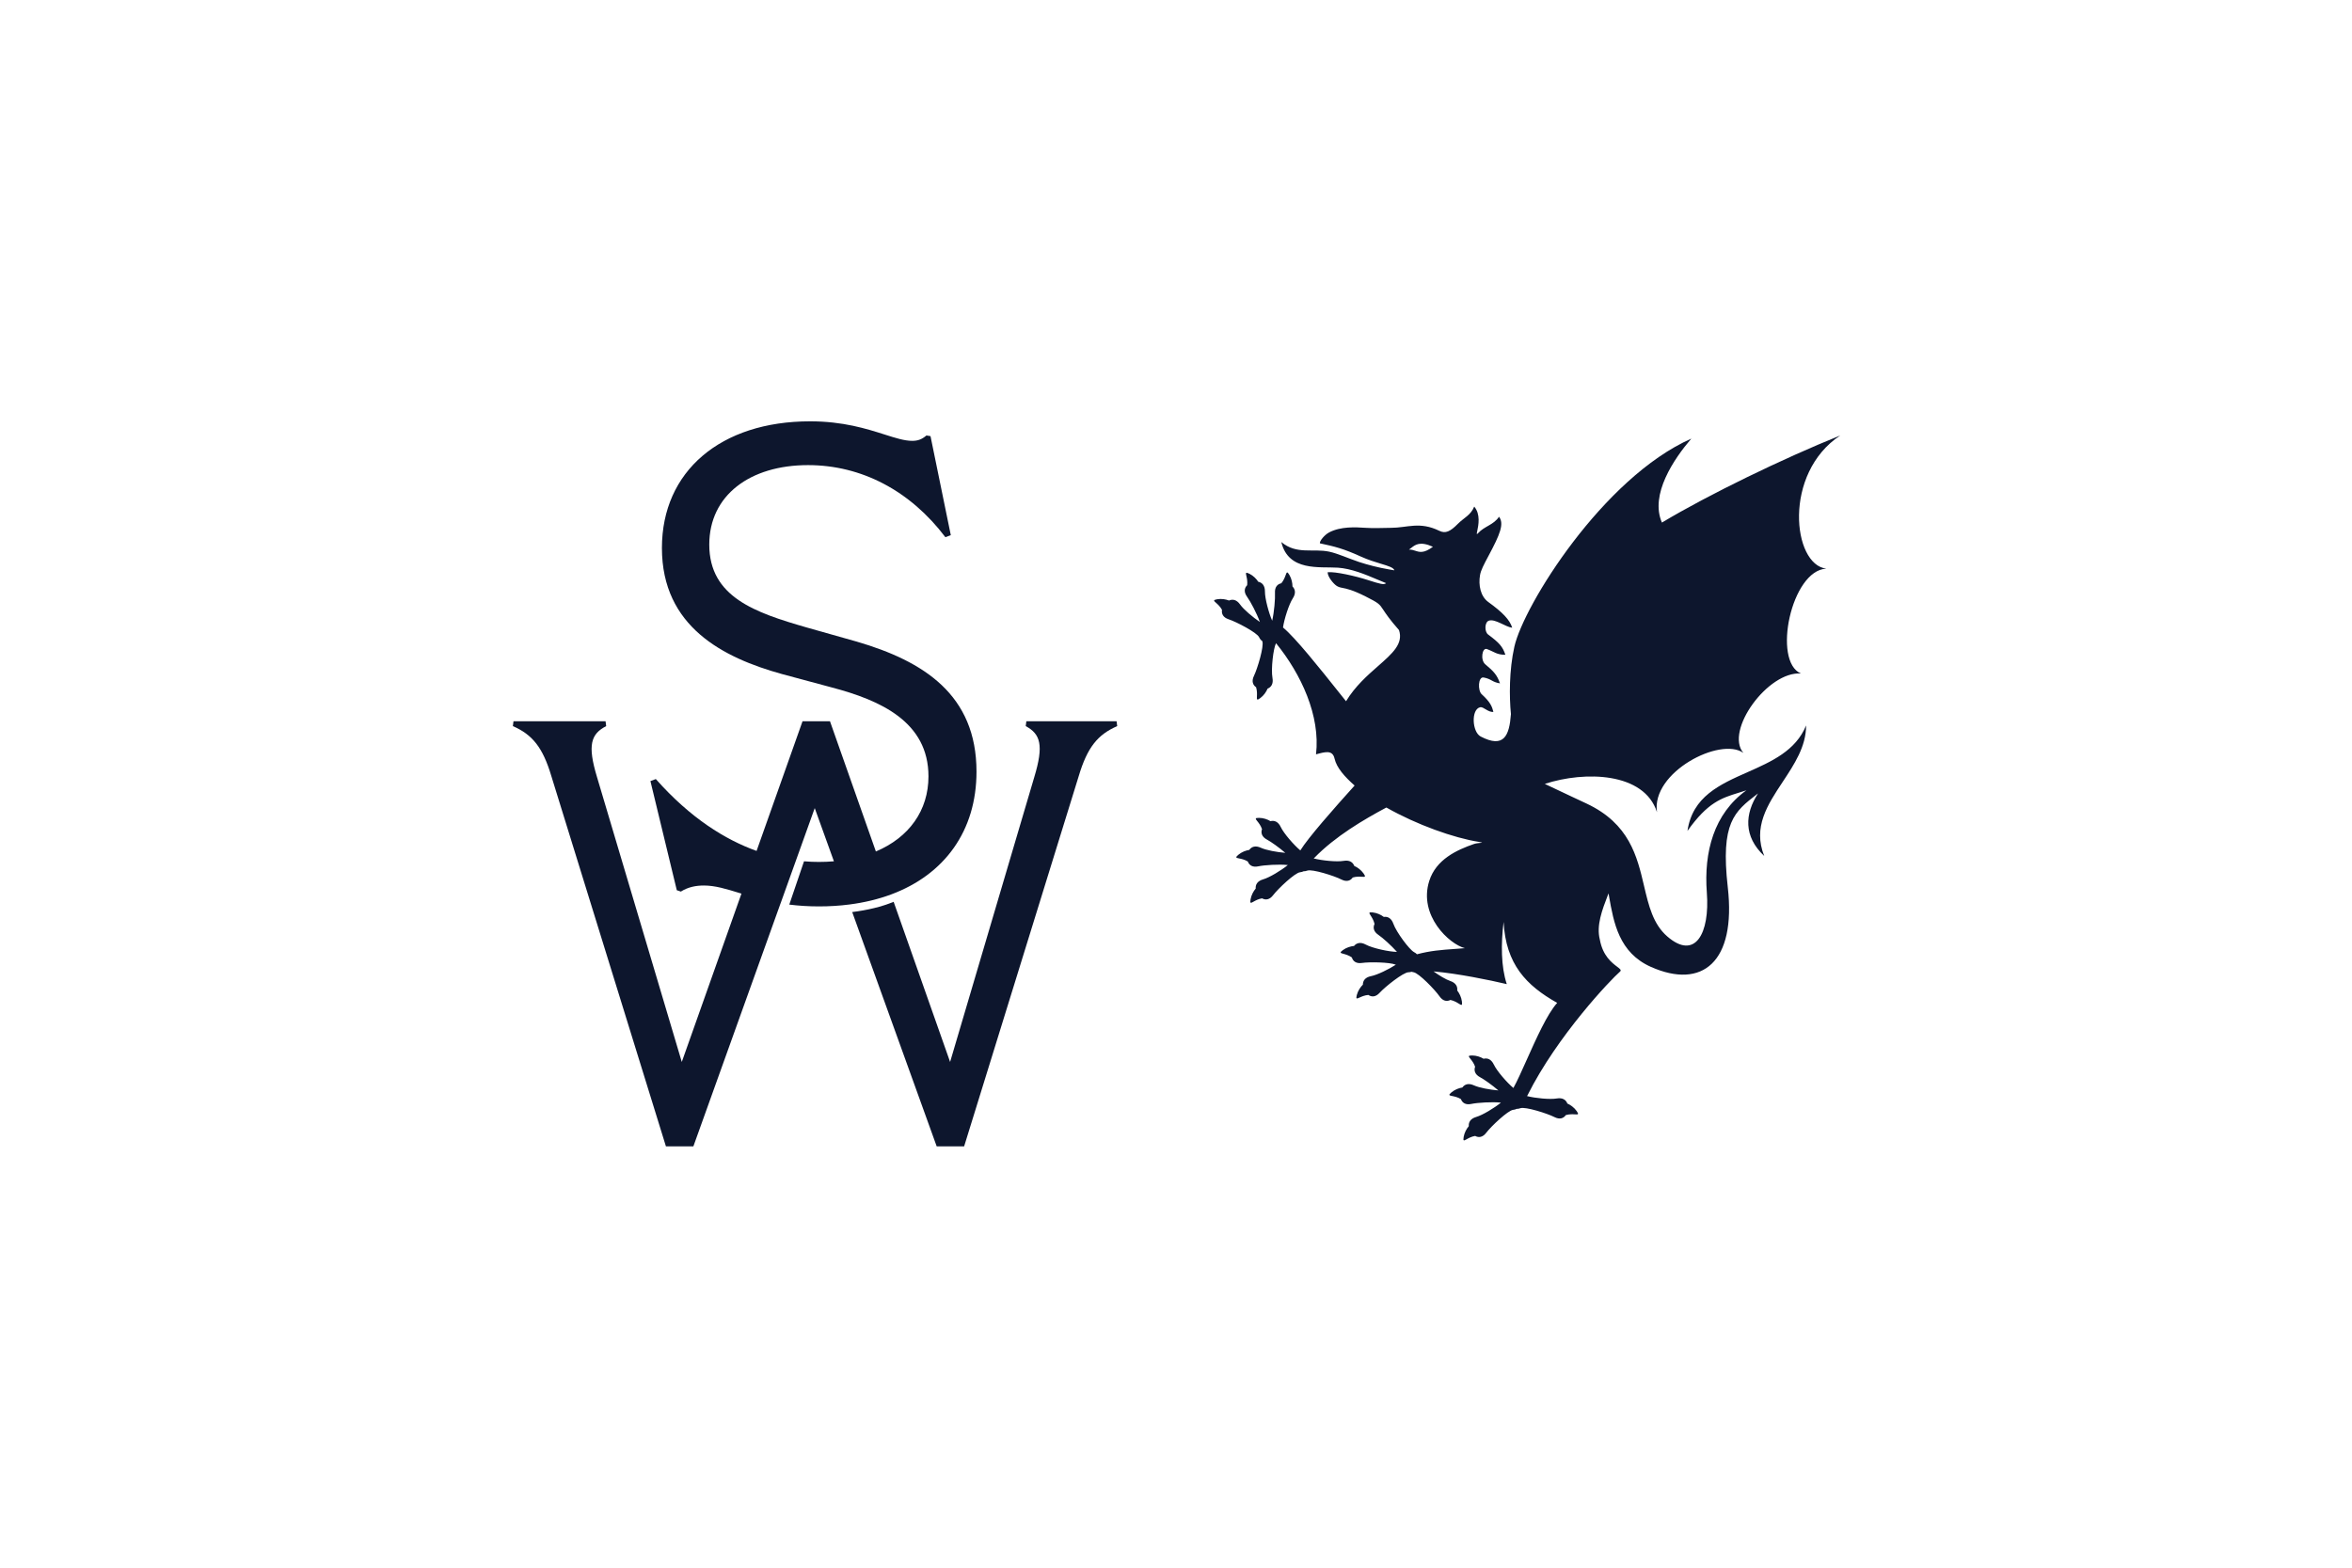
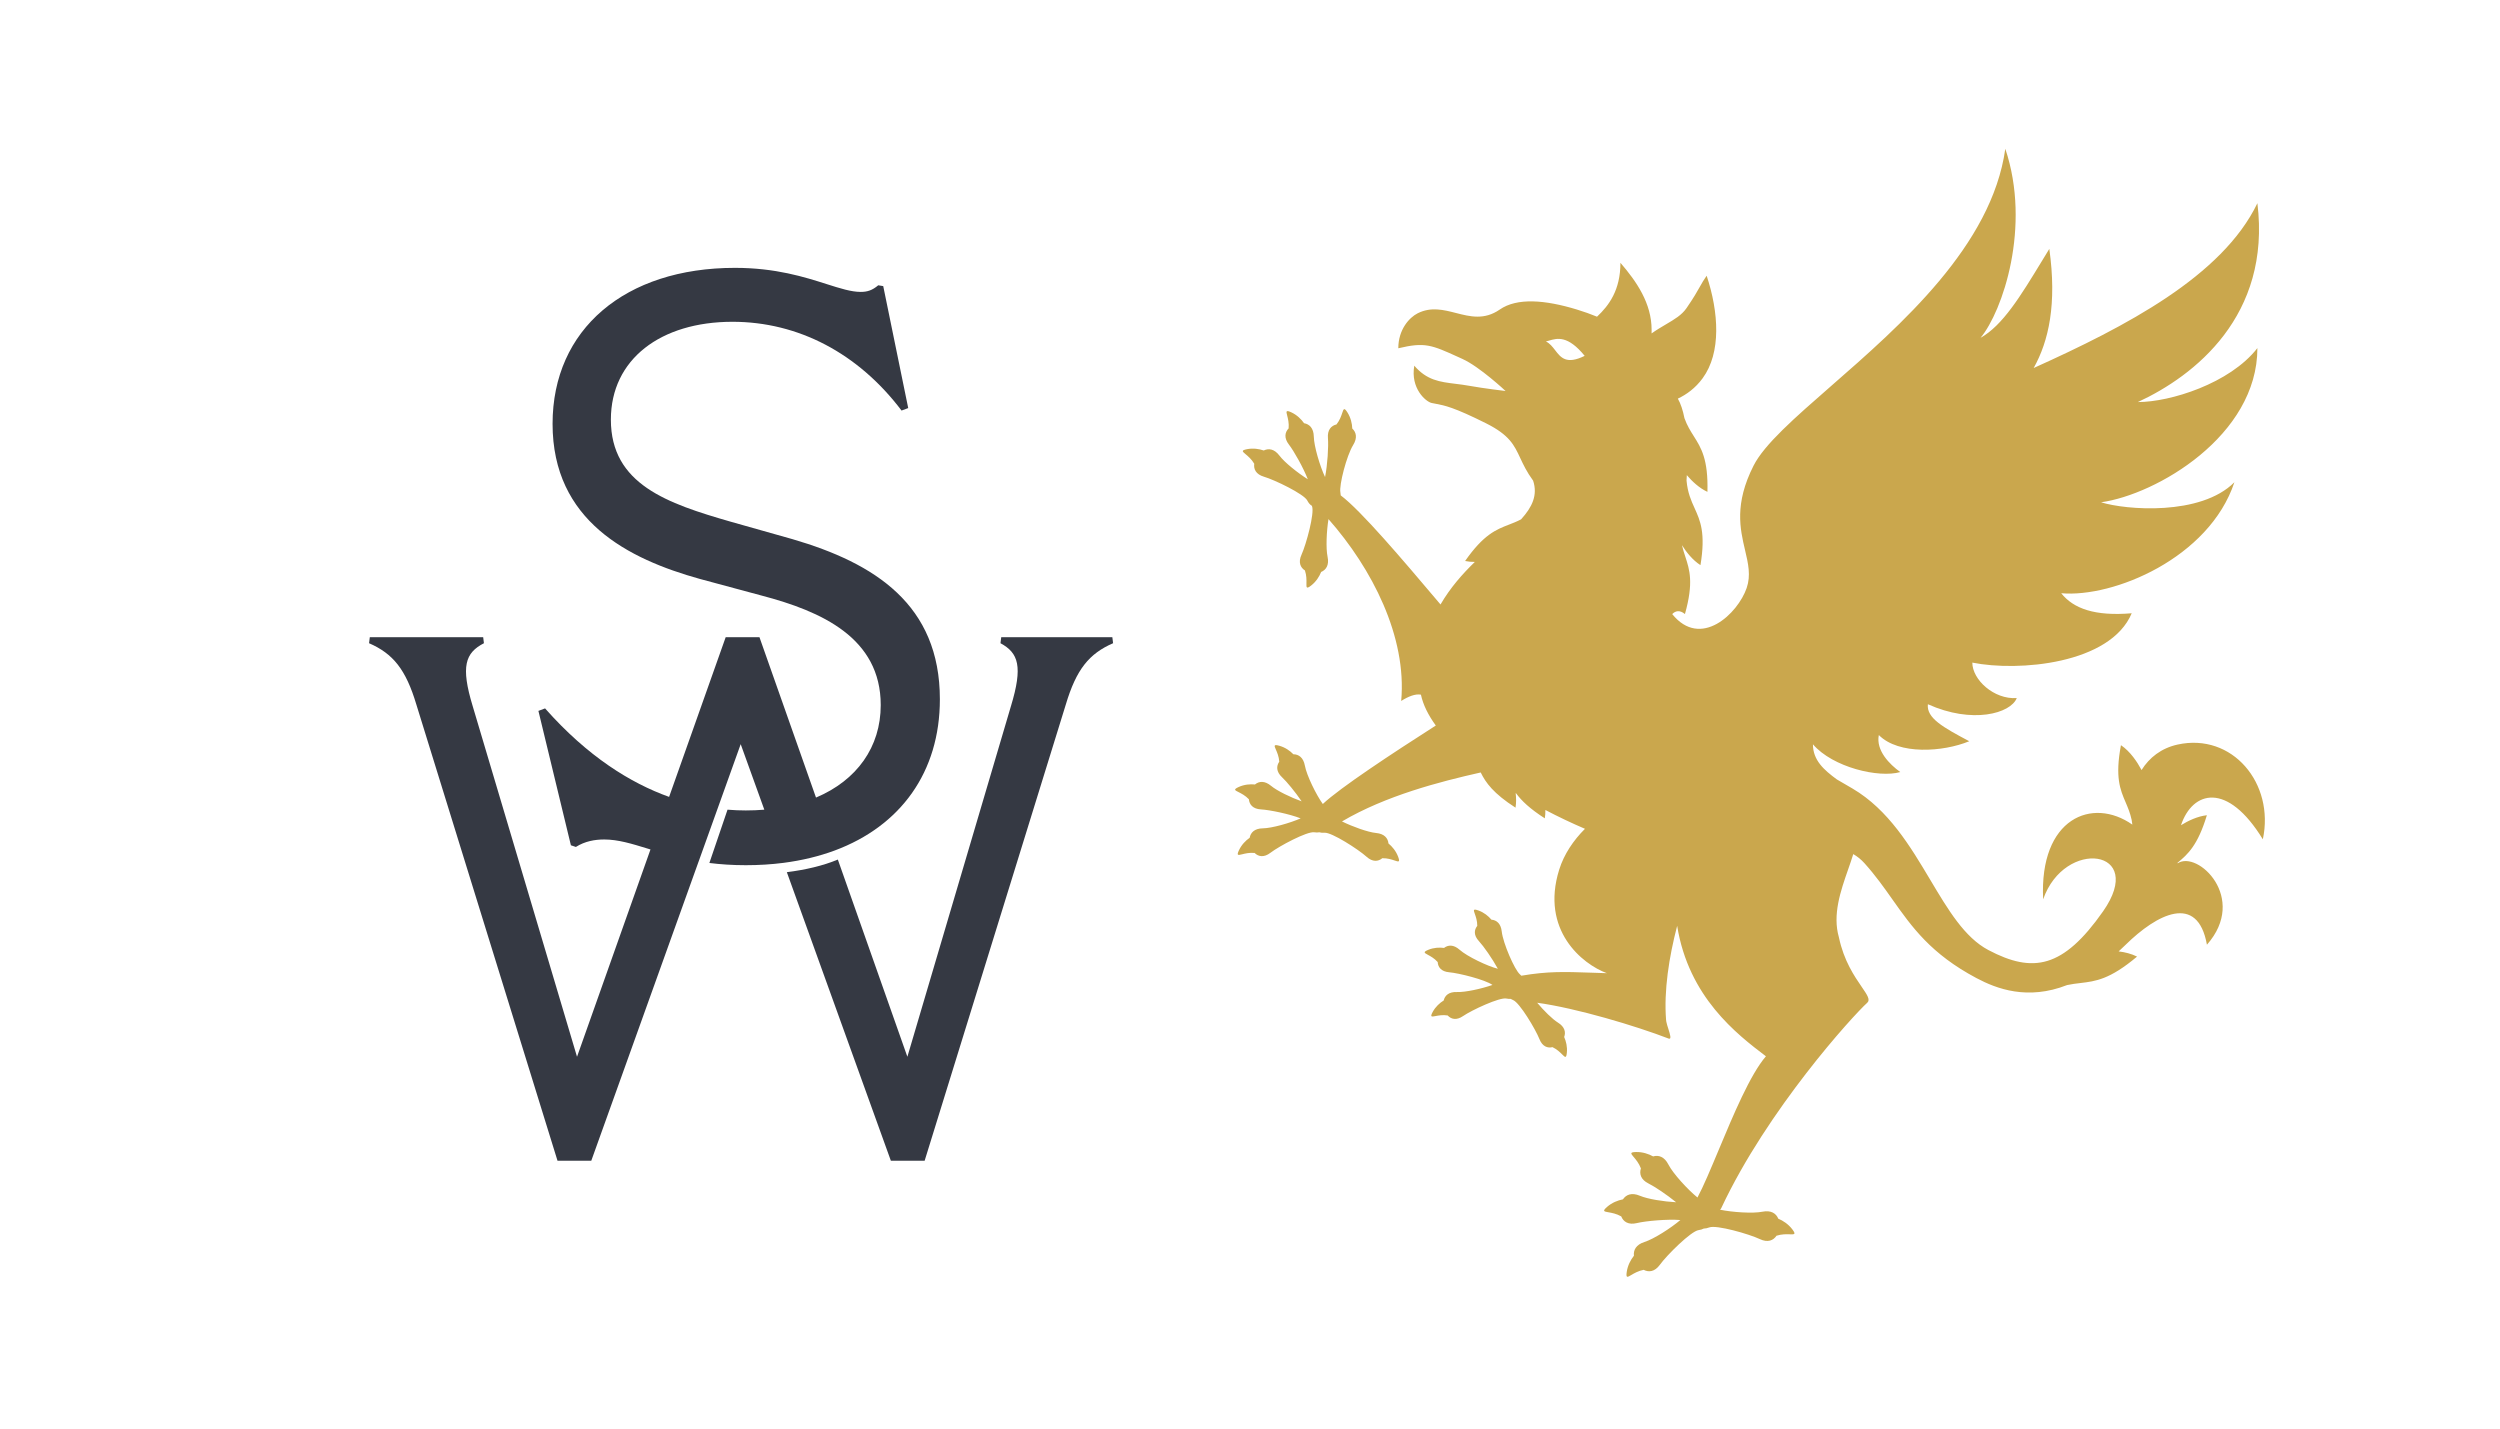
- <svg xmlns="http://www.w3.org/2000/svg" width="135" height="90" viewBox="0 0 135 90" fill="none">
-   <path d="M48.758 51.926C48.199 51.999 47.612 52.036 47.002 52.036C46.377 52.036 45.815 51.996 45.303 51.932L46.149 49.447C46.446 49.472 46.731 49.483 47.002 49.483C47.298 49.483 47.586 49.471 47.865 49.447L46.764 46.393L44.804 51.86L44.803 51.859L39.798 65.812H38.223L31.643 44.545C31.153 42.907 30.558 42.174 29.438 41.686L29.473 41.407H34.758L34.793 41.686C33.918 42.139 33.708 42.767 34.268 44.615L39.133 60.966L42.558 51.302L42.441 51.266C41.681 51.032 41.044 50.837 40.4 50.837C39.973 50.837 39.507 50.914 39.08 51.185L38.847 51.107L37.333 44.842L37.643 44.725C39.629 46.97 41.628 48.206 43.426 48.851L46.064 41.407H47.639L50.274 48.883C52.179 48.08 53.292 46.528 53.292 44.571C53.292 41.438 50.535 40.2 47.739 39.465L44.866 38.692C41.526 37.763 37.993 35.984 37.993 31.459C37.993 27.05 41.371 24.188 46.497 24.188C48.395 24.188 49.743 24.617 50.771 24.944C51.404 25.146 51.916 25.309 52.36 25.309C52.671 25.309 52.904 25.232 53.176 25L53.409 25.038L54.574 30.724L54.263 30.84C52.244 28.171 49.448 26.702 46.38 26.702C43.041 26.702 40.711 28.442 40.711 31.265C40.711 34.282 43.352 35.172 46.303 36.023L49.176 36.835C53.02 37.957 56.049 39.891 56.049 44.3C56.049 47.694 54.222 50.207 51.144 51.351C50.419 51.62 49.615 51.816 48.758 51.926Z" fill="#0D162D" />
-   <path d="M48.915 52.361L53.764 65.812H55.339L61.92 44.545C62.41 42.907 63.005 42.174 64.125 41.686L64.09 41.407H58.91L58.875 41.686C59.715 42.139 59.925 42.767 59.365 44.615L54.534 60.966L51.293 51.772C50.605 52.06 49.781 52.252 48.915 52.361Z" fill="#0D162D" />
-   <path fill-rule="evenodd" clip-rule="evenodd" d="M86.724 40.996C86.627 40 86.618 38.481 86.922 37.125C87.451 34.768 92.001 27.432 97.079 25.18C96.094 26.328 94.684 28.389 95.391 30C98.072 28.392 102.331 26.329 105.625 25C102.321 27.188 102.891 32.422 104.824 32.645C102.813 32.742 101.719 37.969 103.371 38.667C101.484 38.516 98.984 41.953 100.066 43.223C98.75 42.282 94.766 44.33 95.108 46.627C94.375 44.33 90.971 44.251 88.668 45.003C89.137 45.23 89.636 45.463 90.156 45.706L90.156 45.706C90.454 45.845 90.76 45.987 91.07 46.134C93.525 47.29 93.966 49.163 94.365 50.86C94.632 51.995 94.88 53.05 95.699 53.761C97.302 55.152 98.147 53.582 97.969 51.249C97.791 48.916 98.37 46.717 100.239 45.371C100.085 45.423 99.936 45.469 99.792 45.513C98.812 45.816 98.02 46.062 96.857 47.704C97.143 45.731 98.713 45.035 100.305 44.33C101.681 43.72 103.074 43.103 103.667 41.647C103.667 42.857 102.989 43.88 102.321 44.89C101.453 46.202 100.599 47.492 101.263 49.14C100.061 48.018 100.15 46.717 100.907 45.55L100.852 45.592C99.549 46.599 98.749 47.217 99.171 50.935C99.661 55.242 97.702 56.812 94.765 55.511C92.925 54.697 92.621 52.967 92.356 51.457C92.346 51.4 92.336 51.343 92.326 51.287C92.312 51.325 92.297 51.363 92.282 51.401C91.962 52.236 91.618 53.132 91.827 53.941C91.996 54.877 92.522 55.273 92.817 55.496C92.989 55.625 93.083 55.696 92.984 55.781C92.476 56.216 89.379 59.46 87.672 62.888C87.665 62.901 87.657 62.914 87.647 62.925C88.114 63.045 88.957 63.131 89.352 63.063C89.692 63.004 89.885 63.144 89.962 63.352C90.144 63.433 90.349 63.576 90.497 63.784C90.643 63.99 90.576 63.986 90.397 63.975C90.269 63.968 90.082 63.956 89.874 64.017C89.749 64.199 89.53 64.288 89.224 64.132C88.815 63.923 87.548 63.521 87.267 63.622C87.192 63.649 87.119 63.663 87.053 63.66C86.996 63.69 86.926 63.708 86.85 63.716C86.553 63.748 85.585 64.664 85.307 65.031C85.099 65.306 84.863 65.321 84.671 65.213C84.459 65.248 84.295 65.34 84.182 65.404C84.026 65.492 83.967 65.525 84.01 65.275C84.053 65.023 84.177 64.804 84.306 64.651C84.286 64.431 84.4 64.22 84.731 64.124C85.097 64.019 85.768 63.611 86.15 63.302C85.657 63.247 84.797 63.302 84.453 63.376C84.118 63.449 83.929 63.306 83.853 63.098C83.668 62.986 83.485 62.949 83.358 62.923C83.182 62.888 83.116 62.874 83.31 62.713C83.505 62.55 83.74 62.464 83.937 62.432C84.064 62.252 84.286 62.165 84.6 62.309C84.9 62.448 85.524 62.563 86.004 62.601C85.646 62.293 85.189 61.967 84.952 61.842C84.649 61.681 84.594 61.449 84.668 61.24C84.598 61.035 84.48 60.888 84.399 60.786C84.287 60.646 84.245 60.593 84.496 60.594C84.75 60.595 84.985 60.681 85.156 60.783C85.368 60.727 85.594 60.804 85.743 61.117C85.919 61.489 86.499 62.154 86.866 62.46C87.083 62.07 87.346 61.48 87.634 60.836C88.178 59.619 88.809 58.207 89.379 57.575C87.594 56.568 86.436 55.358 86.303 52.928C86.15 54.186 86.151 55.487 86.486 56.498C85.522 56.268 83.665 55.888 82.281 55.768C82.615 56.007 82.994 56.235 83.239 56.317C83.566 56.426 83.671 56.642 83.641 56.862C83.763 57.02 83.878 57.244 83.911 57.498C83.943 57.749 83.886 57.714 83.733 57.619C83.623 57.551 83.464 57.452 83.252 57.407C83.057 57.507 82.822 57.482 82.625 57.198C82.363 56.819 81.435 55.862 81.139 55.817C81.097 55.811 81.057 55.802 81.02 55.789C80.967 55.807 80.906 55.815 80.841 55.817C80.542 55.823 79.5 56.652 79.191 56.993C78.96 57.249 78.724 57.244 78.542 57.119C78.327 57.136 78.156 57.214 78.039 57.267C77.875 57.341 77.814 57.369 77.878 57.124C77.943 56.877 78.085 56.669 78.227 56.528C78.225 56.307 78.356 56.106 78.695 56.04C79.05 55.97 79.705 55.651 80.119 55.383C79.758 55.234 78.594 55.22 78.175 55.282C77.836 55.333 77.656 55.178 77.594 54.966C77.417 54.842 77.236 54.793 77.111 54.759C76.938 54.712 76.873 54.694 77.077 54.546C77.282 54.395 77.522 54.326 77.72 54.307C77.858 54.135 78.086 54.063 78.39 54.227C78.778 54.438 79.742 54.644 80.184 54.647C79.853 54.276 79.362 53.837 79.117 53.671C78.831 53.479 78.801 53.243 78.896 53.043C78.847 52.832 78.745 52.673 78.675 52.563C78.578 52.412 78.542 52.355 78.791 52.382C79.044 52.41 79.269 52.52 79.428 52.64C79.645 52.606 79.862 52.706 79.977 53.034C80.149 53.519 80.898 54.523 81.163 54.661C81.23 54.695 81.288 54.736 81.331 54.784C82.12 54.578 82.683 54.537 83.516 54.477C83.691 54.464 83.878 54.451 84.082 54.434C83.192 54.21 81.406 52.563 82.035 50.576C82.425 49.343 83.606 48.799 84.609 48.451C84.848 48.368 85.323 48.401 84.884 48.332C83.444 48.105 81.321 47.351 79.574 46.359C78.275 47.055 76.648 48.006 75.441 49.248C75.429 49.26 75.416 49.271 75.401 49.281C75.865 49.403 76.722 49.492 77.121 49.422C77.461 49.363 77.654 49.504 77.731 49.711C77.913 49.793 78.118 49.936 78.266 50.144C78.412 50.35 78.345 50.346 78.166 50.335C78.038 50.327 77.851 50.316 77.644 50.377C77.518 50.558 77.299 50.648 76.993 50.491C76.584 50.282 75.317 49.88 75.036 49.981C74.962 50.008 74.888 50.023 74.822 50.02C74.765 50.05 74.695 50.068 74.619 50.076C74.322 50.108 73.354 51.024 73.076 51.391C72.868 51.666 72.632 51.681 72.44 51.573C72.228 51.608 72.064 51.7 71.951 51.763C71.795 51.851 71.736 51.885 71.779 51.635C71.823 51.383 71.946 51.164 72.075 51.011C72.055 50.791 72.169 50.579 72.5 50.484C72.866 50.379 73.537 49.971 73.919 49.662C73.426 49.607 72.566 49.661 72.223 49.736C71.887 49.808 71.698 49.666 71.622 49.458C71.437 49.346 71.254 49.308 71.127 49.283C70.951 49.247 70.885 49.234 71.079 49.072C71.275 48.909 71.51 48.824 71.706 48.792C71.833 48.611 72.055 48.525 72.369 48.669C72.669 48.808 73.293 48.923 73.773 48.961C73.415 48.653 72.958 48.327 72.722 48.201C72.418 48.04 72.363 47.809 72.437 47.6C72.367 47.395 72.249 47.247 72.168 47.146C72.056 47.005 72.014 46.952 72.265 46.953C72.519 46.954 72.754 47.041 72.925 47.143C73.137 47.086 73.363 47.163 73.512 47.477C73.689 47.85 74.27 48.516 74.636 48.821C75.089 48.091 76.533 46.448 77.752 45.097C77.184 44.597 76.719 44.076 76.601 43.551C76.486 43.041 76.07 43.16 75.537 43.307C75.795 41.09 74.685 38.704 73.242 36.926C73.085 37.217 72.946 38.42 73.037 38.915C73.1 39.257 72.963 39.453 72.758 39.533C72.68 39.718 72.541 39.927 72.336 40.078C72.134 40.228 72.137 40.161 72.145 39.98C72.151 39.85 72.16 39.662 72.097 39.454C71.915 39.329 71.824 39.109 71.975 38.799C72.177 38.384 72.56 37.103 72.456 36.821C72.454 36.814 72.452 36.808 72.45 36.801C72.377 36.758 72.316 36.678 72.269 36.58C72.14 36.309 70.96 35.696 70.524 35.554C70.197 35.448 70.104 35.229 70.141 35.011C70.037 34.821 69.897 34.696 69.8 34.61C69.665 34.491 69.615 34.446 69.862 34.403C70.112 34.36 70.359 34.405 70.544 34.476C70.744 34.383 70.979 34.421 71.179 34.704C71.382 34.99 71.907 35.434 72.314 35.707C72.145 35.229 71.776 34.53 71.58 34.261C71.377 33.982 71.428 33.75 71.585 33.595C71.611 33.379 71.569 33.195 71.54 33.068C71.501 32.892 71.486 32.826 71.711 32.937C71.939 33.05 72.113 33.231 72.222 33.399C72.438 33.441 72.607 33.61 72.605 33.958C72.602 34.363 72.826 35.192 73.021 35.636C73.135 35.141 73.2 34.37 73.181 34.041C73.161 33.695 73.33 33.529 73.545 33.485C73.684 33.318 73.748 33.141 73.793 33.019C73.854 32.849 73.877 32.785 74.006 33.003C74.136 33.222 74.184 33.47 74.186 33.67C74.343 33.824 74.394 34.059 74.205 34.349C73.978 34.697 73.709 35.552 73.642 36.024C74.353 36.611 75.748 38.361 76.872 39.772C77.006 39.939 77.135 40.102 77.26 40.258C77.781 39.396 78.489 38.774 79.097 38.24C79.923 37.515 80.563 36.953 80.299 36.172C79.759 35.558 79.54 35.225 79.398 35.01C79.177 34.675 79.144 34.626 78.385 34.243C77.631 33.863 77.284 33.795 77.059 33.751C76.912 33.722 76.817 33.703 76.694 33.615C76.534 33.5 76.204 33.121 76.204 32.852C76.649 32.807 77.799 33.07 78.519 33.301C79.216 33.525 79.439 33.589 79.558 33.478C79.394 33.413 79.231 33.344 79.066 33.274C78.367 32.977 77.56 32.641 76.79 32.59C75.749 32.522 73.949 32.822 73.545 31.118C74.424 31.856 75.355 31.472 76.293 31.671C76.782 31.774 77.382 32.053 78.009 32.264C78.494 32.426 79.145 32.591 79.721 32.689C79.83 32.707 79.934 32.725 80.034 32.742C79.987 32.583 79.689 32.493 79.264 32.365C78.939 32.267 78.539 32.146 78.118 31.955C77.106 31.494 76.605 31.372 75.759 31.192C75.729 31.063 76.023 30.706 76.293 30.564C76.953 30.217 77.795 30.263 78.385 30.302C78.922 30.338 79.306 30.302 79.844 30.302C80.775 30.302 81.484 29.922 82.614 30.474C82.967 30.647 83.237 30.519 83.682 30.07C84.028 29.721 84.42 29.578 84.617 29.083C84.991 29.519 84.858 30.159 84.793 30.473C84.757 30.643 84.742 30.716 84.839 30.609C85.2 30.208 85.728 30.14 86.041 29.666C86.352 30.07 86.085 30.698 85.462 31.865C85.156 32.438 85 32.734 84.951 33.015C84.85 33.586 84.976 34.238 85.427 34.563C86.25 35.156 86.664 35.591 86.797 36.038C86.407 35.992 85.818 35.507 85.453 35.634C85.212 35.719 85.197 36.264 85.415 36.427C86.066 36.91 86.25 37.125 86.406 37.591C85.901 37.591 85.781 37.422 85.345 37.262C85.071 37.162 84.958 37.891 85.251 38.136C85.745 38.548 85.938 38.763 86.094 39.232C85.625 39.154 85.625 38.984 85.161 38.895C84.835 38.831 84.815 39.644 85.043 39.852C85.547 40.312 85.638 40.556 85.718 40.868C85.407 40.904 85.156 40.56 84.958 40.603C84.43 40.719 84.491 42.023 84.987 42.282C86.328 42.982 86.634 42.228 86.724 40.996ZM80.872 31.552C80.917 31.524 80.96 31.489 81.005 31.453C81.23 31.274 81.503 31.055 82.247 31.39C81.725 31.778 81.483 31.699 81.236 31.619C81.124 31.583 81.012 31.546 80.872 31.552Z" fill="#0D162D" />
+ <svg xmlns="http://www.w3.org/2000/svg" width="140" height="80" viewBox="0 0 140 80" fill="none">
+   <path d="M43.875 48.32C43.203 48.407 42.498 48.451 41.765 48.451C41.015 48.451 40.34 48.404 39.725 48.327L40.741 45.342C41.097 45.372 41.439 45.385 41.765 45.385C42.121 45.385 42.467 45.37 42.802 45.342L41.479 41.673L39.125 48.24L39.124 48.24L33.112 65H31.22L23.316 39.454C22.727 37.485 22.012 36.606 20.667 36.02L20.709 35.684H27.058L27.1 36.02C26.049 36.564 25.796 37.318 26.469 39.537L32.313 59.179L36.427 47.57L36.286 47.527C35.374 47.246 34.609 47.011 33.835 47.011C33.322 47.011 32.763 47.104 32.249 47.429L31.97 47.336L30.151 39.81L30.524 39.67C32.909 42.367 35.31 43.851 37.47 44.626L40.638 35.684H42.53L45.696 44.664C47.984 43.699 49.321 41.835 49.321 39.484C49.321 35.721 46.009 34.234 42.651 33.352L39.199 32.422C35.188 31.307 30.944 29.17 30.944 23.735C30.944 18.438 35.002 15 41.158 15C43.438 15 45.058 15.516 46.292 15.909C47.053 16.151 47.668 16.347 48.202 16.347C48.575 16.347 48.855 16.254 49.181 15.976L49.461 16.022L50.86 22.852L50.487 22.991C48.062 19.785 44.703 18.02 41.019 18.02C37.007 18.02 34.209 20.111 34.209 23.502C34.209 27.126 37.38 28.195 40.925 29.217L44.377 30.192C48.995 31.54 52.633 33.863 52.633 39.159C52.633 43.235 50.438 46.254 46.741 47.629C45.87 47.952 44.904 48.187 43.875 48.32Z" fill="#353943" />
+   <path d="M44.063 48.842L49.888 65H51.78L59.685 39.454C60.273 37.485 60.988 36.606 62.333 36.02L62.291 35.684H56.069L56.027 36.02C57.036 36.564 57.288 37.318 56.615 39.537L50.813 59.179L46.919 48.135C46.093 48.481 45.104 48.711 44.063 48.842Z" fill="#353943" />
+   <path fill-rule="evenodd" clip-rule="evenodd" d="M102.861 43.646C103.153 43.815 103.448 43.986 103.745 44.161C105.759 45.349 106.979 47.397 108.101 49.282C109.098 50.955 110.018 52.5 111.35 53.203C113.847 54.52 115.537 54.225 117.772 51.036C120.232 47.524 115.609 46.926 114.416 50.363C114.192 45.805 117.175 44.609 119.412 46.179C119.396 46.088 119.382 45.997 119.371 45.906C119.288 45.522 119.16 45.224 119.034 44.927C118.731 44.22 118.435 43.528 118.773 41.73C119.3 42.084 119.687 42.672 119.927 43.123C120.36 42.427 121.031 41.897 121.947 41.695C125.004 41.023 127.39 43.862 126.719 47.001C124.729 43.752 122.782 44.285 122.135 46.212C122.537 45.963 123.056 45.712 123.585 45.653C123.075 47.34 122.515 47.844 121.944 48.314C121.945 48.325 121.946 48.335 121.947 48.346C123.066 47.598 125.899 50.288 123.588 52.904C123.066 49.99 120.779 51.194 119.039 52.904C118.906 53.034 118.774 53.159 118.644 53.278C118.992 53.321 119.355 53.407 119.675 53.569C118.148 54.855 117.348 54.95 116.505 55.05C116.265 55.078 116.022 55.107 115.757 55.164C113.544 56.032 111.809 55.373 110.679 54.772C108.13 53.417 107.069 51.916 105.977 50.371C105.504 49.701 105.024 49.023 104.416 48.346C104.225 48.133 104.013 47.963 103.783 47.829C103.698 48.108 103.597 48.398 103.493 48.695C103.074 49.896 102.612 51.222 102.979 52.491C103.253 53.805 103.854 54.68 104.253 55.261C104.563 55.713 104.751 55.987 104.568 56.152C103.775 56.865 98.971 62.141 96.393 67.65C96.376 67.686 96.353 67.717 96.323 67.744C97.012 67.886 98.154 67.965 98.695 67.856C99.181 67.759 99.465 67.953 99.583 68.246C99.848 68.355 100.149 68.552 100.37 68.844C100.588 69.133 100.491 69.129 100.233 69.121C100.048 69.115 99.778 69.106 99.483 69.201C99.309 69.465 98.998 69.601 98.551 69.39C97.956 69.107 96.119 68.58 95.719 68.736C95.612 68.777 95.508 68.8 95.412 68.799C95.331 68.843 95.232 68.872 95.123 68.886C94.697 68.943 93.34 70.29 92.954 70.826C92.664 71.227 92.326 71.257 92.046 71.11C91.742 71.169 91.51 71.306 91.35 71.401C91.129 71.533 91.045 71.583 91.098 71.224C91.151 70.862 91.321 70.545 91.5 70.321C91.463 70.007 91.618 69.7 92.091 69.551C92.613 69.387 93.562 68.778 94.1 68.322C93.389 68.262 92.155 68.373 91.663 68.493C91.184 68.609 90.906 68.412 90.789 68.118C90.52 67.965 90.254 67.919 90.071 67.887C89.817 67.843 89.722 67.826 89.994 67.588C90.269 67.347 90.604 67.216 90.885 67.163C91.06 66.9 91.377 66.768 91.833 66.962C92.271 67.149 93.172 67.29 93.863 67.326C93.338 66.899 92.667 66.45 92.323 66.28C91.88 66.061 91.793 65.732 91.891 65.431C91.782 65.14 91.608 64.934 91.487 64.793C91.32 64.596 91.258 64.522 91.619 64.513C91.984 64.505 92.325 64.62 92.575 64.759C92.878 64.67 93.206 64.772 93.431 65.214C93.694 65.727 94.519 66.624 95.059 67.06C95.395 66.433 95.801 65.461 96.246 64.397C97.062 62.444 98.009 60.178 98.892 59.152C97.262 57.915 94.563 55.843 93.921 51.846C93.463 53.601 93.171 55.481 93.3 57.113L93.314 57.215C93.338 57.338 93.385 57.485 93.43 57.627C93.527 57.932 93.615 58.212 93.451 58.163C91.624 57.457 88.27 56.451 86.082 56.154C86.455 56.597 86.929 57.069 87.246 57.266C87.627 57.502 87.695 57.805 87.593 58.071C87.7 58.307 87.778 58.623 87.744 58.952C87.711 59.277 87.649 59.215 87.484 59.05C87.365 58.932 87.193 58.759 86.939 58.64C86.662 58.707 86.373 58.605 86.208 58.189C85.989 57.635 85.1 56.153 84.74 56.008C84.689 55.988 84.641 55.964 84.598 55.937C84.525 55.943 84.445 55.936 84.362 55.918C83.983 55.836 82.419 56.565 81.928 56.902C81.56 57.154 81.263 57.076 81.07 56.866C80.793 56.822 80.554 56.868 80.39 56.9C80.161 56.944 80.075 56.961 80.229 56.672C80.385 56.381 80.626 56.163 80.846 56.028C80.911 55.749 81.136 55.536 81.584 55.554C82.054 55.574 82.977 55.368 83.579 55.157C83.166 54.861 81.7 54.494 81.152 54.447C80.708 54.408 80.527 54.16 80.511 53.875C80.324 53.665 80.11 53.55 79.962 53.47C79.757 53.359 79.68 53.317 79.981 53.191C80.286 53.064 80.61 53.048 80.866 53.084C81.092 52.909 81.401 52.887 81.736 53.185C82.164 53.566 83.322 54.115 83.88 54.251C83.572 53.686 83.082 52.986 82.82 52.704C82.516 52.377 82.548 52.072 82.727 51.849C82.728 51.568 82.647 51.338 82.591 51.18C82.513 50.96 82.484 50.877 82.792 50.987C83.103 51.097 83.354 51.303 83.52 51.502C83.804 51.524 84.048 51.715 84.097 52.161C84.17 52.823 84.819 54.31 85.114 54.562C85.143 54.587 85.171 54.613 85.195 54.64C86.685 54.386 87.624 54.419 89.077 54.469L89.08 54.469L89.082 54.469L89.083 54.469C89.362 54.479 89.659 54.489 89.984 54.499C88.609 53.993 86.256 52.088 87.315 48.7C87.586 47.834 88.114 47.055 88.758 46.413C88.021 46.098 87.274 45.744 86.541 45.359C86.544 45.516 86.534 45.673 86.509 45.827C85.674 45.291 85.207 44.843 84.905 44.432L84.877 44.415C84.909 44.683 84.913 44.962 84.869 45.229C83.63 44.433 83.2 43.831 82.92 43.258C80.601 43.78 77.604 44.559 75.162 45.994C75.159 45.996 75.155 45.998 75.151 46C75.738 46.29 76.601 46.604 77.065 46.648C77.525 46.691 77.726 46.94 77.754 47.234C77.96 47.403 78.177 47.659 78.296 47.979C78.413 48.295 78.328 48.266 78.1 48.189C77.936 48.134 77.698 48.054 77.409 48.06C77.183 48.248 76.868 48.286 76.527 47.978C76.07 47.565 74.572 46.602 74.173 46.633C74.067 46.642 73.967 46.634 73.882 46.608C73.798 46.625 73.701 46.624 73.6 46.608C73.205 46.544 71.633 47.382 71.145 47.756C70.78 48.036 70.469 47.973 70.259 47.766C69.972 47.737 69.728 47.798 69.56 47.84C69.327 47.898 69.239 47.919 69.382 47.614C69.526 47.305 69.762 47.067 69.982 46.915C70.033 46.625 70.254 46.393 70.716 46.387C71.226 46.38 72.236 46.091 72.838 45.829C72.219 45.584 71.088 45.352 70.617 45.327C70.158 45.302 69.963 45.052 69.937 44.758C69.737 44.548 69.513 44.436 69.358 44.358C69.142 44.251 69.062 44.211 69.368 44.071C69.678 43.93 70.012 43.903 70.278 43.931C70.505 43.743 70.823 43.71 71.178 44.006C71.519 44.29 72.286 44.658 72.893 44.876C72.538 44.354 72.059 43.773 71.797 43.529C71.46 43.215 71.471 42.897 71.639 42.655C71.62 42.366 71.519 42.135 71.449 41.976C71.353 41.756 71.317 41.673 71.642 41.762C71.97 41.853 72.244 42.047 72.429 42.239C72.724 42.24 72.989 42.419 73.073 42.875C73.173 43.425 73.708 44.512 74.077 45.024C75.05 44.109 77.957 42.196 80.405 40.629C79.983 40.048 79.692 39.467 79.572 38.901C79.259 38.842 78.86 39.003 78.467 39.254C78.792 35.658 76.84 31.843 74.395 29.07C74.287 29.734 74.243 30.702 74.344 31.179C74.442 31.641 74.262 31.914 73.984 32.03C73.884 32.284 73.701 32.574 73.426 32.788C73.154 32.999 73.156 32.907 73.161 32.661C73.165 32.484 73.17 32.227 73.076 31.946C72.823 31.783 72.69 31.488 72.886 31.06C73.147 30.488 73.625 28.729 73.473 28.349C73.469 28.34 73.466 28.332 73.463 28.323C73.362 28.267 73.275 28.161 73.208 28.029C73.022 27.664 71.383 26.873 70.781 26.696C70.33 26.563 70.195 26.269 70.238 25.97C70.088 25.715 69.891 25.55 69.755 25.437C69.567 25.28 69.496 25.221 69.833 25.154C70.174 25.086 70.513 25.138 70.77 25.228C71.04 25.094 71.364 25.136 71.648 25.514C71.935 25.897 72.671 26.483 73.238 26.839C72.989 26.194 72.459 25.256 72.18 24.897C71.892 24.525 71.954 24.207 72.163 23.99C72.191 23.695 72.127 23.446 72.083 23.274C72.022 23.036 71.999 22.947 72.312 23.09C72.628 23.236 72.873 23.476 73.028 23.7C73.325 23.75 73.563 23.974 73.573 24.447C73.584 24.998 73.921 26.119 74.203 26.715C74.341 26.038 74.403 24.986 74.365 24.539C74.325 24.07 74.55 23.837 74.843 23.769C75.027 23.537 75.109 23.293 75.165 23.125C75.243 22.892 75.272 22.805 75.457 23.096C75.643 23.39 75.718 23.725 75.727 23.998C75.948 24.201 76.026 24.519 75.777 24.921C75.408 25.518 74.981 27.174 75.062 27.576C75.073 27.633 75.08 27.689 75.081 27.742C76.222 28.597 78.566 31.366 80.449 33.591L80.669 33.851C81.216 32.911 81.899 32.139 82.591 31.468C82.408 31.469 82.224 31.453 82.046 31.416C83.087 29.927 83.783 29.658 84.494 29.382C84.718 29.296 84.944 29.208 85.182 29.082C85.801 28.398 86.123 27.728 85.855 26.917C85.498 26.428 85.305 26.017 85.133 25.649C84.793 24.921 84.532 24.364 83.226 23.709C81.419 22.804 80.897 22.705 80.402 22.612C80.325 22.597 80.249 22.583 80.169 22.566C79.847 22.496 78.976 21.748 79.2 20.478C79.899 21.295 80.629 21.386 81.509 21.494C81.755 21.525 82.013 21.556 82.285 21.606C83.081 21.751 84.312 21.896 84.312 21.896C84.312 21.896 82.864 20.538 81.897 20.101C81.817 20.064 81.74 20.029 81.665 19.995C80.167 19.315 79.797 19.147 78.305 19.503C78.305 18.456 78.919 17.781 79.39 17.544C80.137 17.17 80.836 17.349 81.536 17.528C82.328 17.731 83.121 17.934 83.985 17.335C84.954 16.662 86.523 16.79 88.31 17.335C88.711 17.457 89.084 17.591 89.433 17.735C90.103 17.106 90.744 16.245 90.744 14.716C91.658 15.777 92.49 16.991 92.49 18.469C92.49 18.538 92.49 18.605 92.489 18.671C92.776 18.468 93.05 18.307 93.301 18.159C93.779 17.878 94.179 17.642 94.446 17.254C94.853 16.663 95.04 16.33 95.193 16.056C95.311 15.846 95.41 15.671 95.573 15.441C96.249 17.481 96.4 19.747 95.347 21.183C94.942 21.737 94.443 22.095 93.96 22.323C94.124 22.615 94.244 22.984 94.328 23.415C94.477 23.832 94.666 24.132 94.853 24.428C95.263 25.078 95.666 25.715 95.616 27.544C95.156 27.332 94.76 26.957 94.462 26.608C94.457 26.707 94.452 26.808 94.446 26.91C94.508 27.6 94.704 28.031 94.897 28.457C95.214 29.157 95.525 29.843 95.226 31.648C94.788 31.367 94.44 30.926 94.191 30.531C94.243 30.764 94.311 30.971 94.379 31.178C94.618 31.909 94.852 32.625 94.357 34.386C94.06 34.145 93.825 34.204 93.644 34.389C95.238 36.365 97.321 34.358 97.813 32.929C98.056 32.223 97.9 31.56 97.723 30.807C97.445 29.624 97.115 28.22 98.198 26.08C98.804 24.882 100.509 23.393 102.536 21.622C106.438 18.215 111.536 13.763 112.297 8.333C113.76 12.692 112.143 17.44 110.91 18.919C112.152 18.222 113.147 16.588 114.338 14.632L114.338 14.632C114.476 14.405 114.617 14.173 114.762 13.937C115.191 17.022 114.734 19.092 113.885 20.609C119.035 18.287 124.443 15.475 126.414 11.38C127.187 17.682 122.895 21.049 119.72 22.516C121.522 22.516 124.869 21.48 126.414 19.494C126.414 24.415 120.75 27.696 117.66 28.128C119.033 28.559 123.239 28.905 125.127 27.005C123.713 31.258 118.346 33.48 115.428 33.221C116.115 34.084 117.316 34.516 119.376 34.343C118.175 37.192 113.025 37.624 110.45 37.106C110.45 38.056 111.652 39.178 112.939 39.092C112.596 39.955 110.45 40.559 107.961 39.437C107.875 40.214 108.819 40.732 110.278 41.509C108.819 42.113 106.33 42.286 105.214 41.163C105.043 42.027 105.815 42.804 106.416 43.235C105.214 43.581 102.64 42.976 101.524 41.681C101.524 42.578 102.147 43.121 102.861 43.646ZM86.75 19.073C86.688 19.092 86.628 19.109 86.571 19.122C86.791 19.227 86.939 19.42 87.087 19.611C87.404 20.025 87.717 20.433 88.742 19.928C87.794 18.766 87.201 18.941 86.75 19.073Z" fill="#CAA74D" />
</svg>
